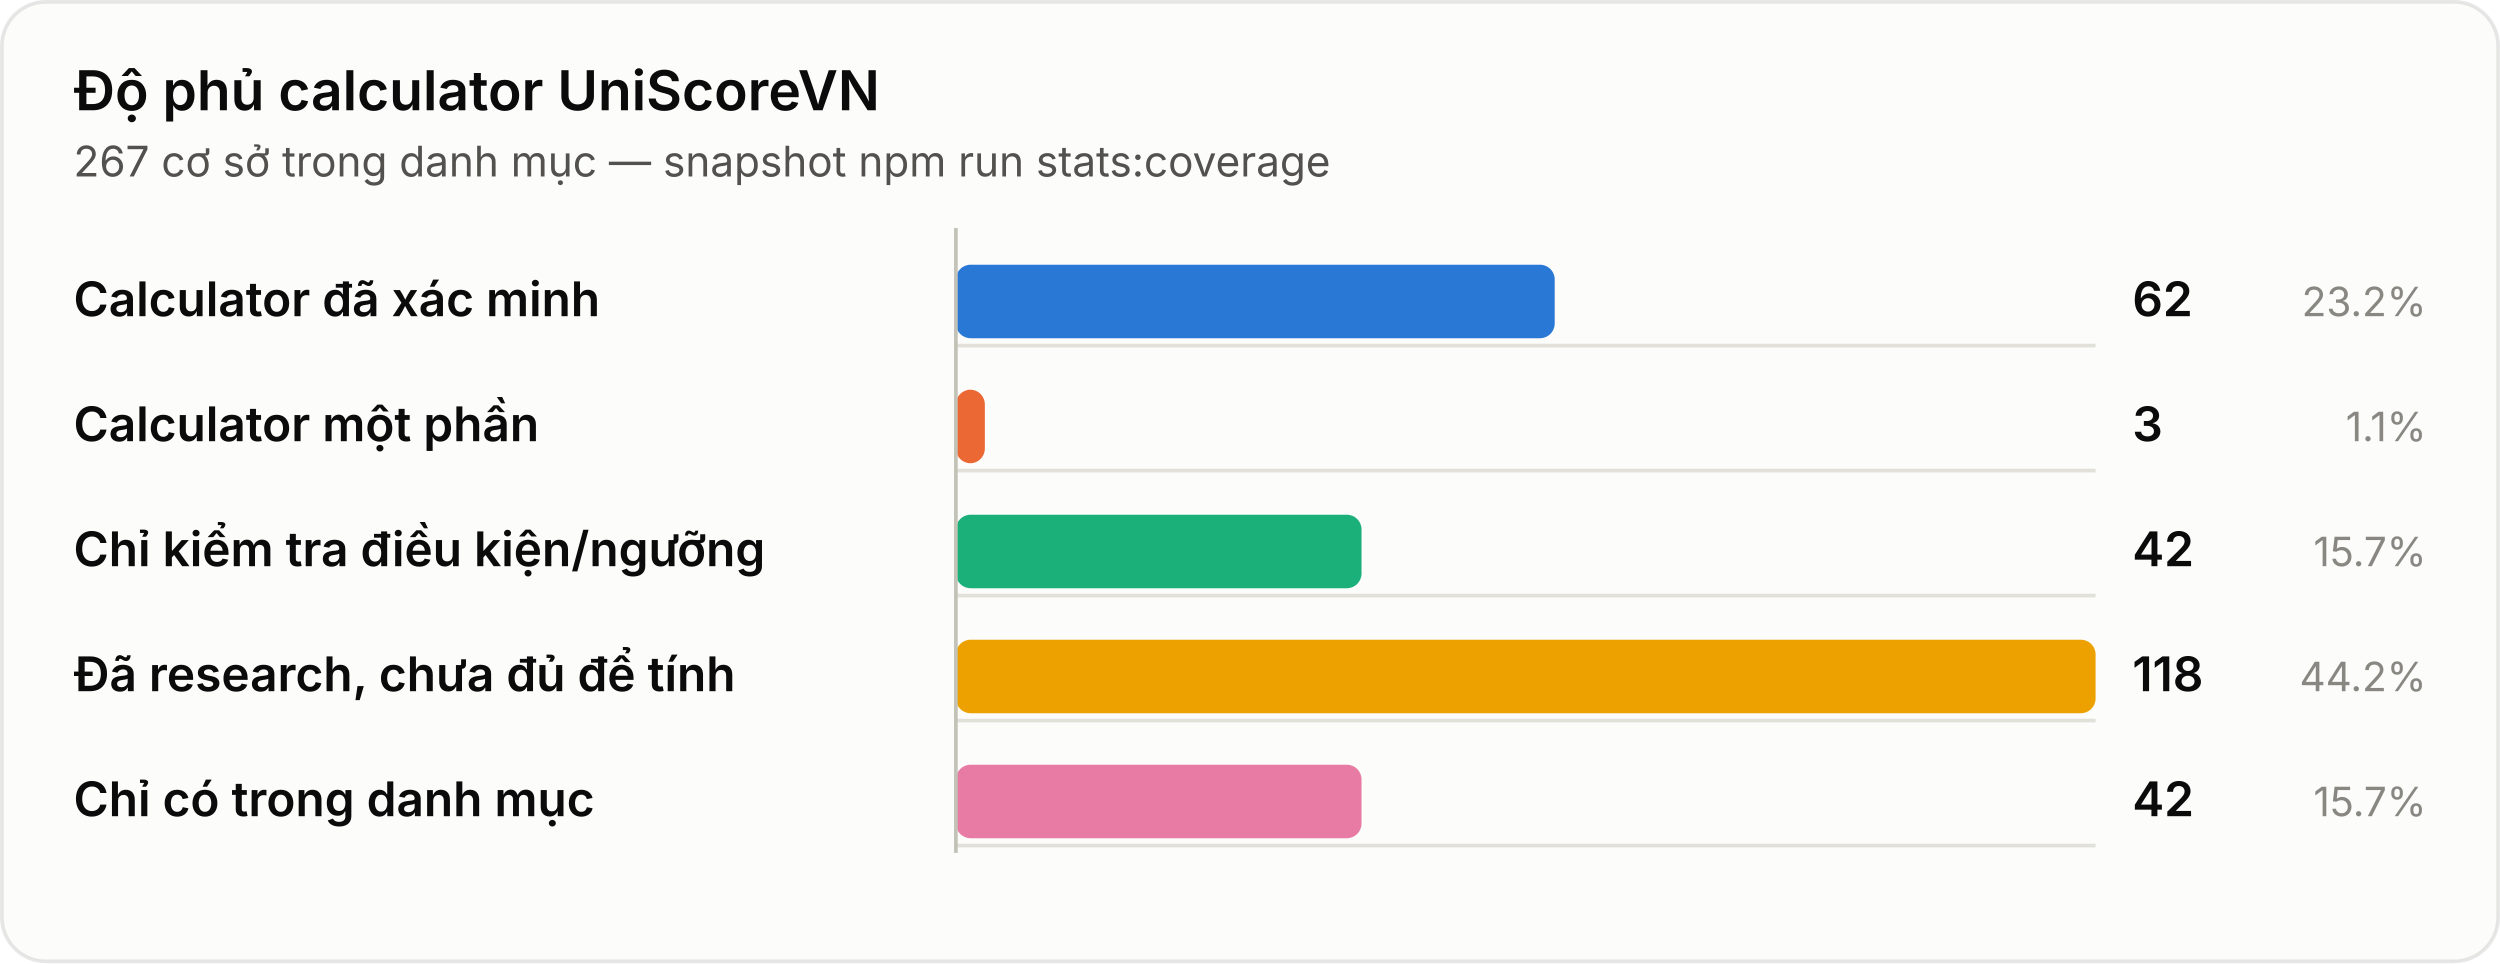
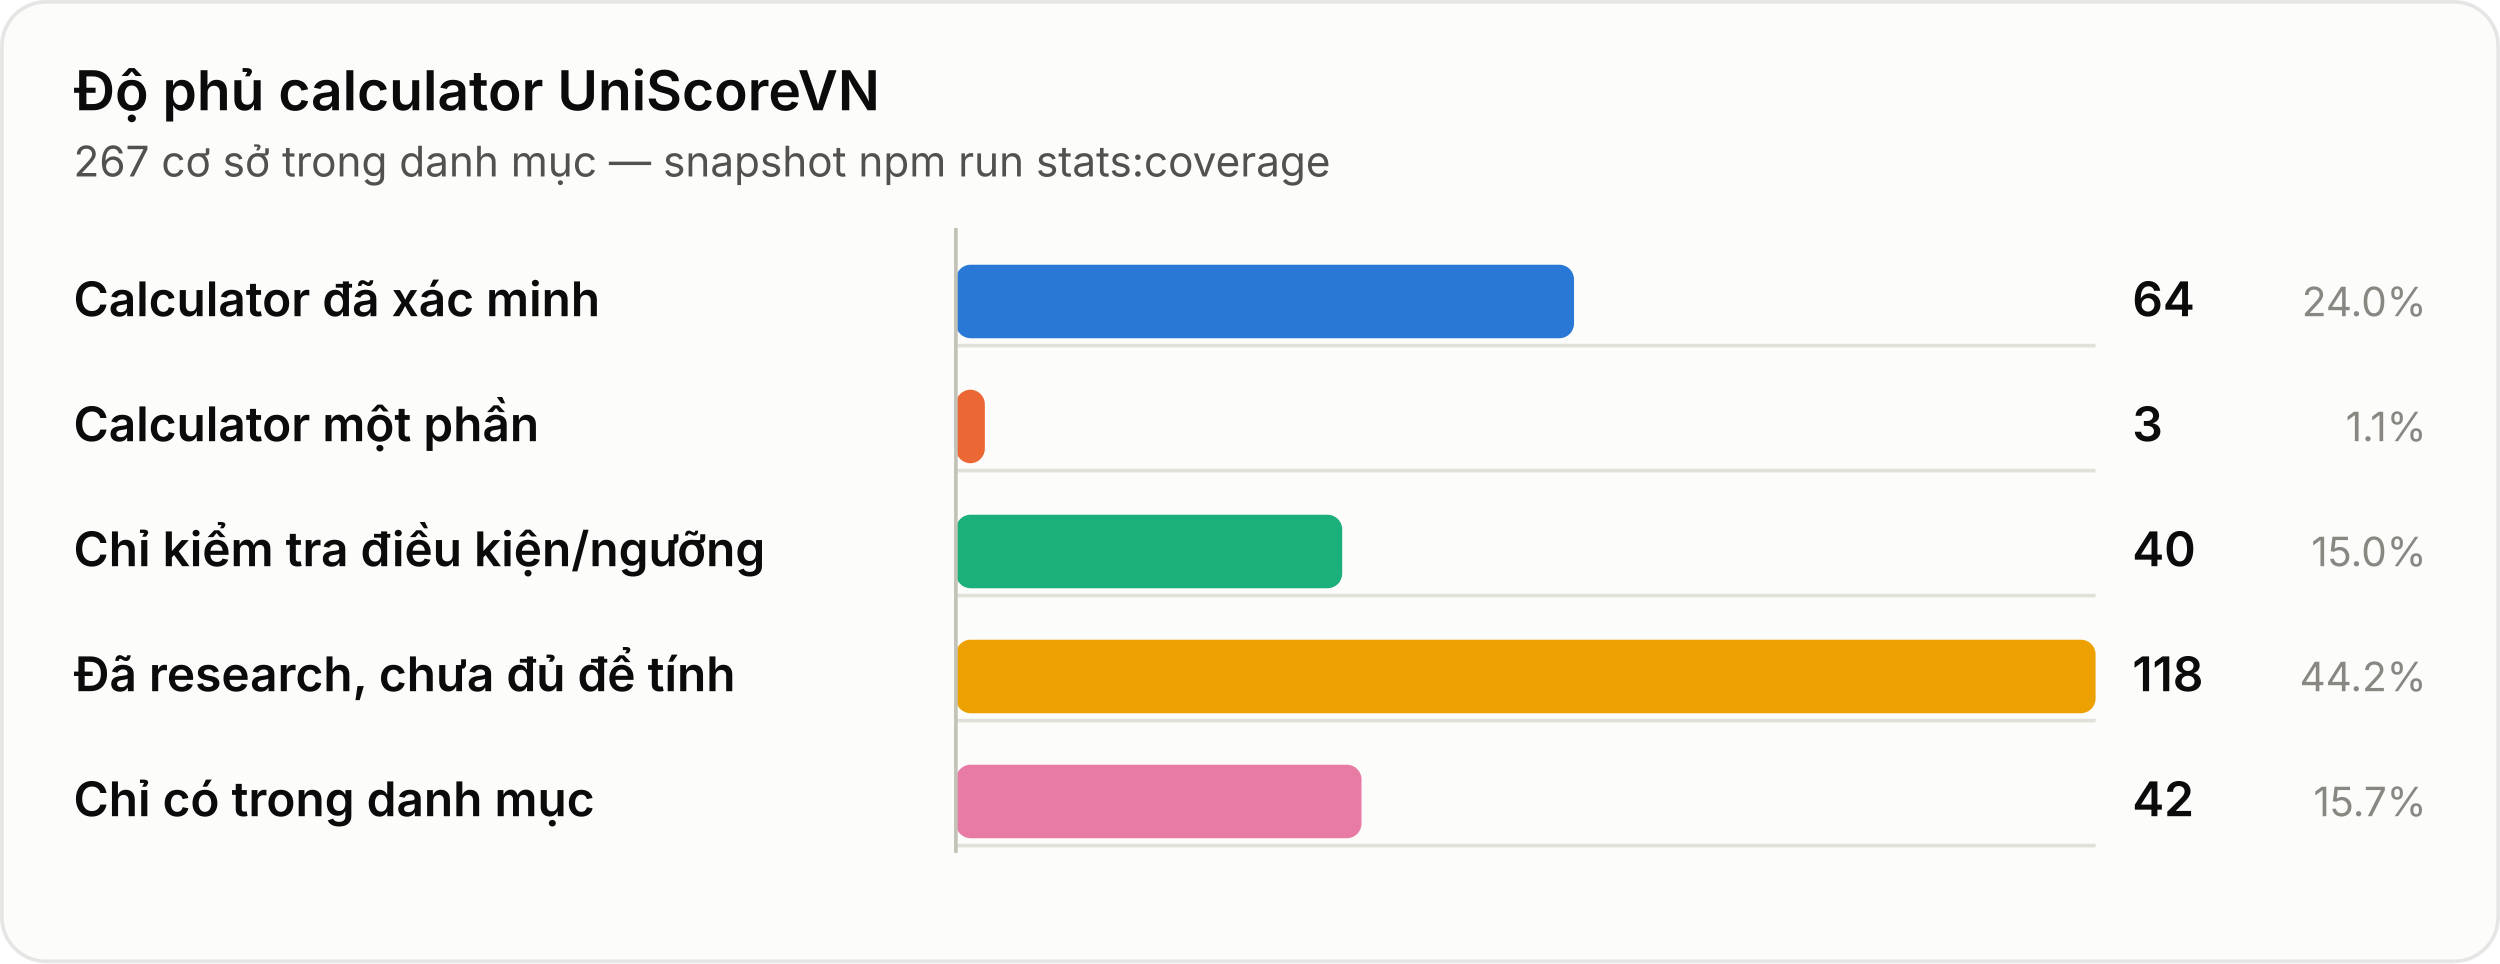
<svg xmlns="http://www.w3.org/2000/svg" width="680" height="262" viewBox="0 0 680 262" font-family="system-ui, -apple-system, Segoe UI, sans-serif">
  <rect x="0.5" y="0.5" width="679" height="261" rx="12" fill="#fcfcfb" stroke="rgba(11,11,11,0.10)" />
  <text x="20" y="30" font-size="15" font-weight="600" fill="#0b0b0b">Độ phủ calculator UniScoreVN</text>
  <text x="20" y="48" font-size="11.5" fill="#52514e">267 cơ sở trong danh mục — snapshot npm run stats:coverage</text>
  <g transform="translate(20, 10)">
    <text x="0" y="76" font-size="13" font-weight="600" fill="#0b0b0b">Calculator đã xác minh</text>
    <line x1="240" y1="84" x2="550" y2="84" stroke="#e1e0d9" stroke-width="1" />
-     <rect x="240" y="62" width="162.881" height="20" rx="4" fill="#2a78d6" />
-     <text x="560" y="76" font-size="13" font-weight="600" fill="#0b0b0b" text-anchor="start">62</text>
-     <text x="640" y="76" font-size="11" fill="#898781" text-anchor="end">23.2%</text>
+     <rect x="240" y="62" width="168.136" height="20" rx="4" fill="#2a78d6" />
+     <text x="560" y="76" font-size="13" font-weight="600" fill="#0b0b0b" text-anchor="start">64</text>
+     <text x="640" y="76" font-size="11" fill="#898781" text-anchor="end">24.0%</text>
    <text x="0" y="110" font-size="13" font-weight="600" fill="#0b0b0b">Calculator một phần</text>
    <line x1="240" y1="118" x2="550" y2="118" stroke="#e1e0d9" stroke-width="1" />
    <rect x="240" y="96" width="7.881" height="20" rx="4" fill="#eb6834" />
    <text x="560" y="110" font-size="13" font-weight="600" fill="#0b0b0b" text-anchor="start">3</text>
    <text x="640" y="110" font-size="11" fill="#898781" text-anchor="end">1.1%</text>
    <text x="0" y="144" font-size="13" font-weight="600" fill="#0b0b0b">Chỉ kiểm tra điều kiện/ngưỡng</text>
    <line x1="240" y1="152" x2="550" y2="152" stroke="#e1e0d9" stroke-width="1" />
-     <rect x="240" y="130" width="110.339" height="20" rx="4" fill="#1baf7a" />
-     <text x="560" y="144" font-size="13" font-weight="600" fill="#0b0b0b" text-anchor="start">42</text>
-     <text x="640" y="144" font-size="11" fill="#898781" text-anchor="end">15.7%</text>
+     <rect x="240" y="130" width="105.085" height="20" rx="4" fill="#1baf7a" />
+     <text x="560" y="144" font-size="13" font-weight="600" fill="#0b0b0b" text-anchor="start">40</text>
+     <text x="640" y="144" font-size="11" fill="#898781" text-anchor="end">15.0%</text>
    <text x="0" y="178" font-size="13" font-weight="600" fill="#0b0b0b">Đã research, chưa đủ để tính</text>
    <line x1="240" y1="186" x2="550" y2="186" stroke="#e1e0d9" stroke-width="1" />
    <rect x="240" y="164" width="310" height="20" rx="4" fill="#eda100" />
    <text x="560" y="178" font-size="13" font-weight="600" fill="#0b0b0b" text-anchor="start">118</text>
    <text x="640" y="178" font-size="11" fill="#898781" text-anchor="end">44.2%</text>
    <text x="0" y="212" font-size="13" font-weight="600" fill="#0b0b0b">Chỉ có trong danh mục</text>
    <line x1="240" y1="220" x2="550" y2="220" stroke="#e1e0d9" stroke-width="1" />
    <rect x="240" y="198" width="110.339" height="20" rx="4" fill="#e87ba4" />
    <text x="560" y="212" font-size="13" font-weight="600" fill="#0b0b0b" text-anchor="start">42</text>
    <text x="640" y="212" font-size="11" fill="#898781" text-anchor="end">15.7%</text>
    <line x1="240" y1="52" x2="240" y2="222" stroke="#c3c2b7" stroke-width="1" />
  </g>
</svg>
